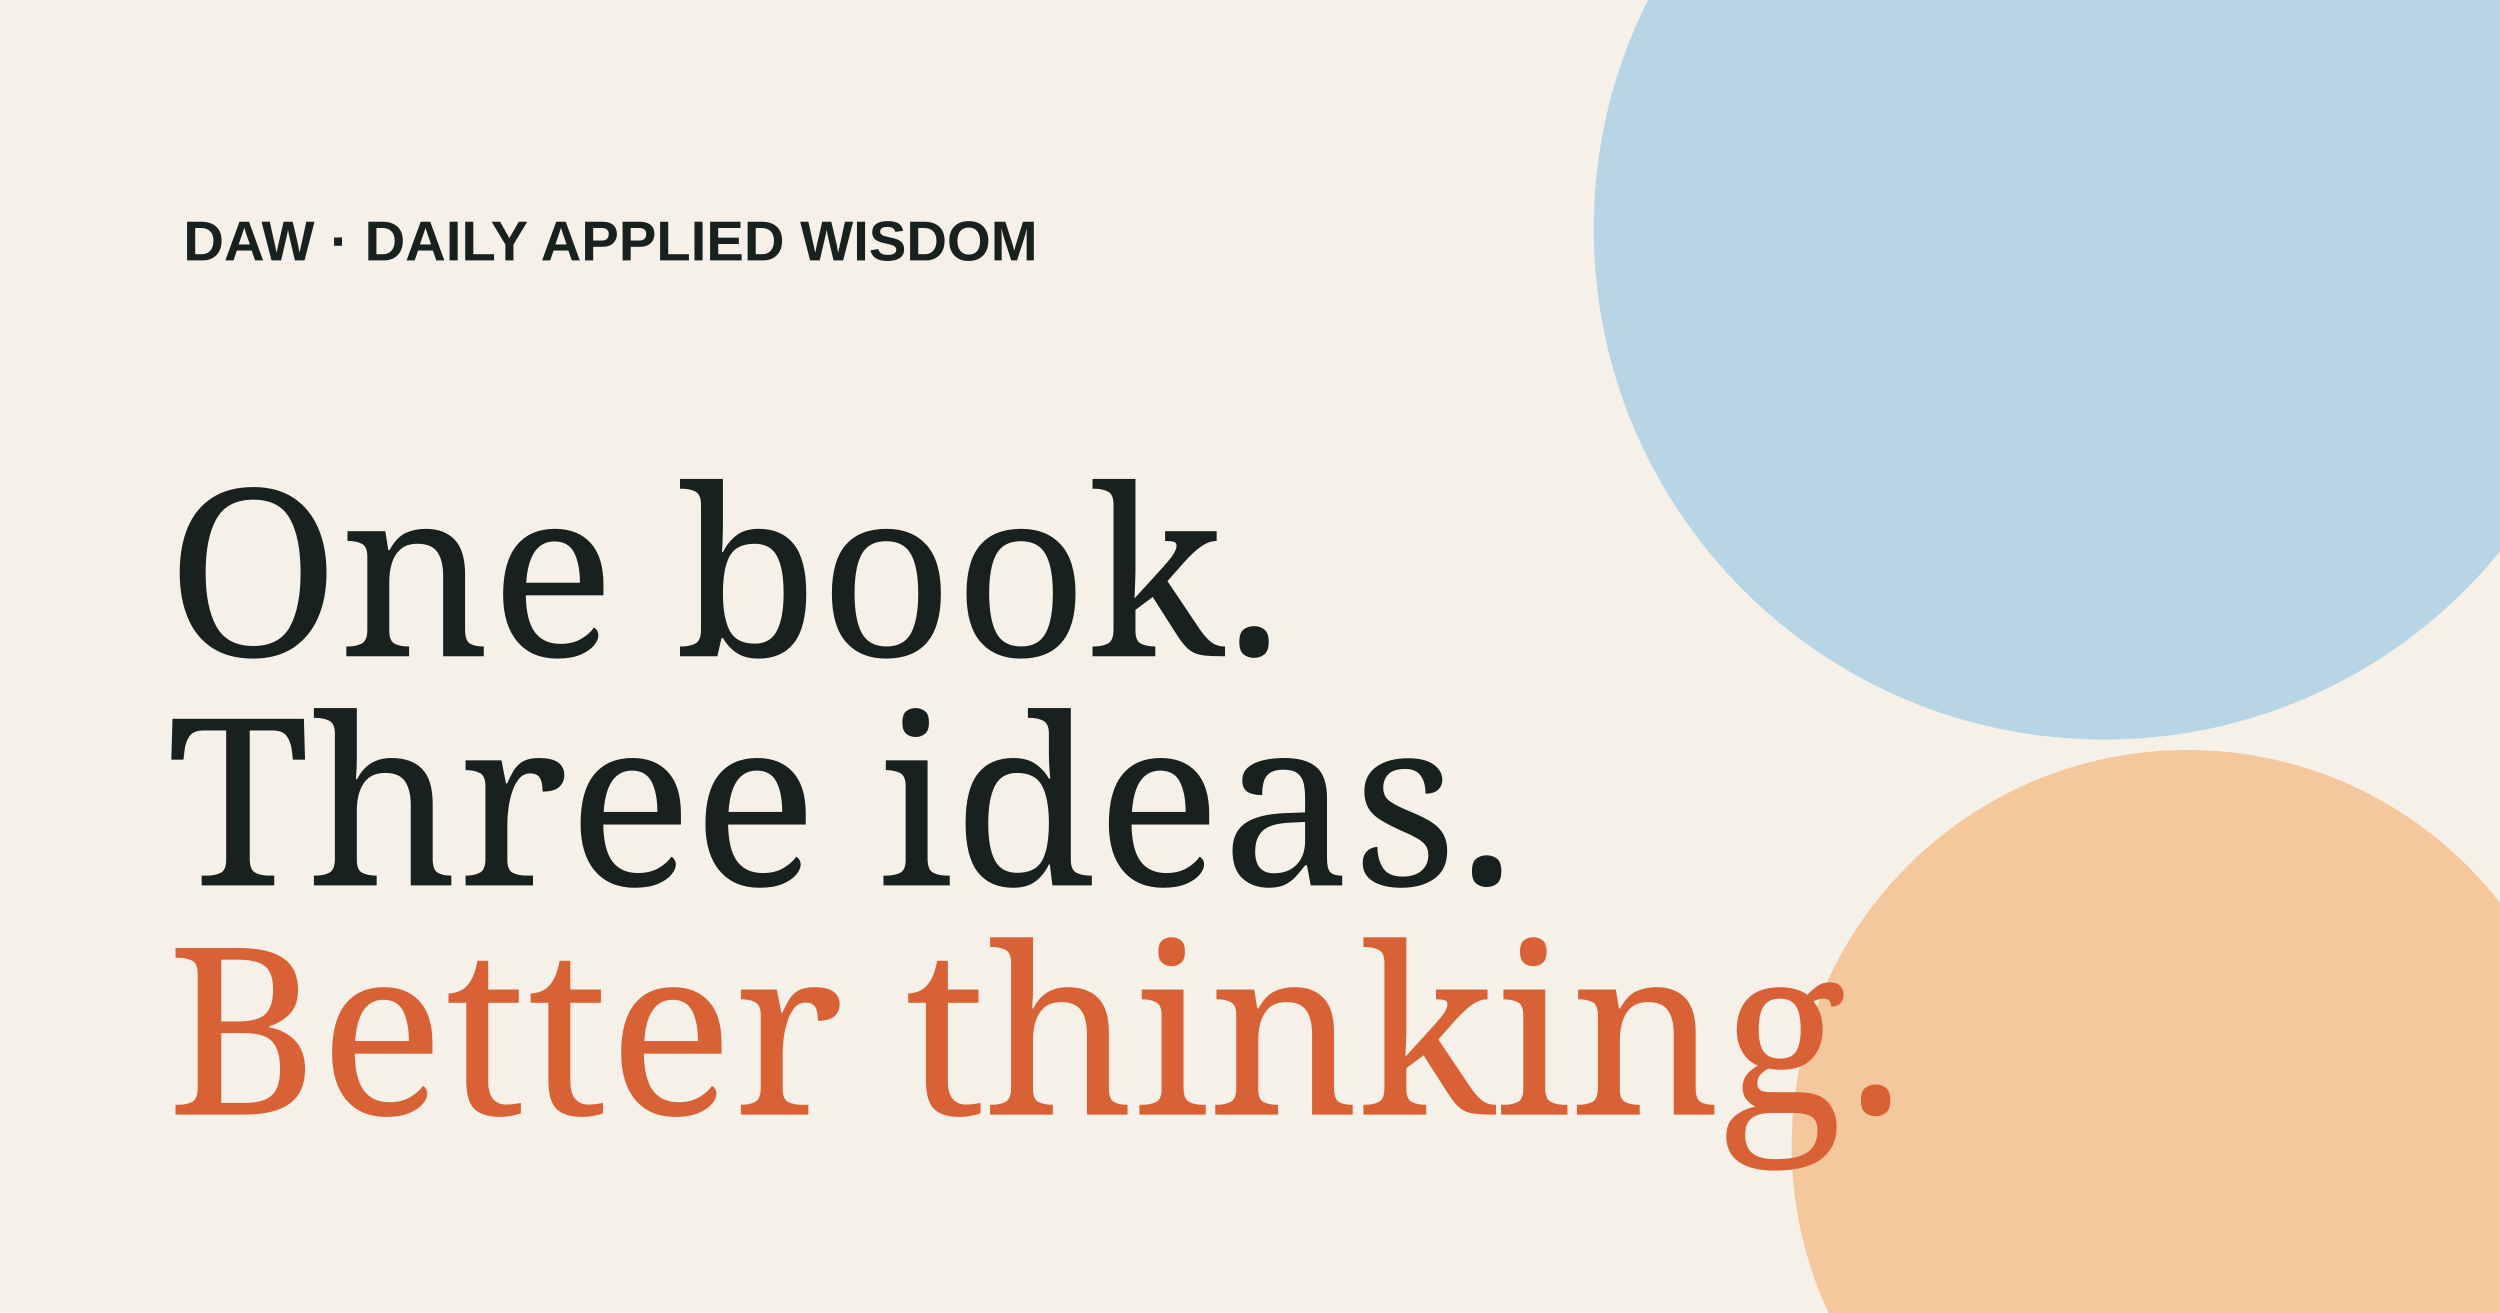
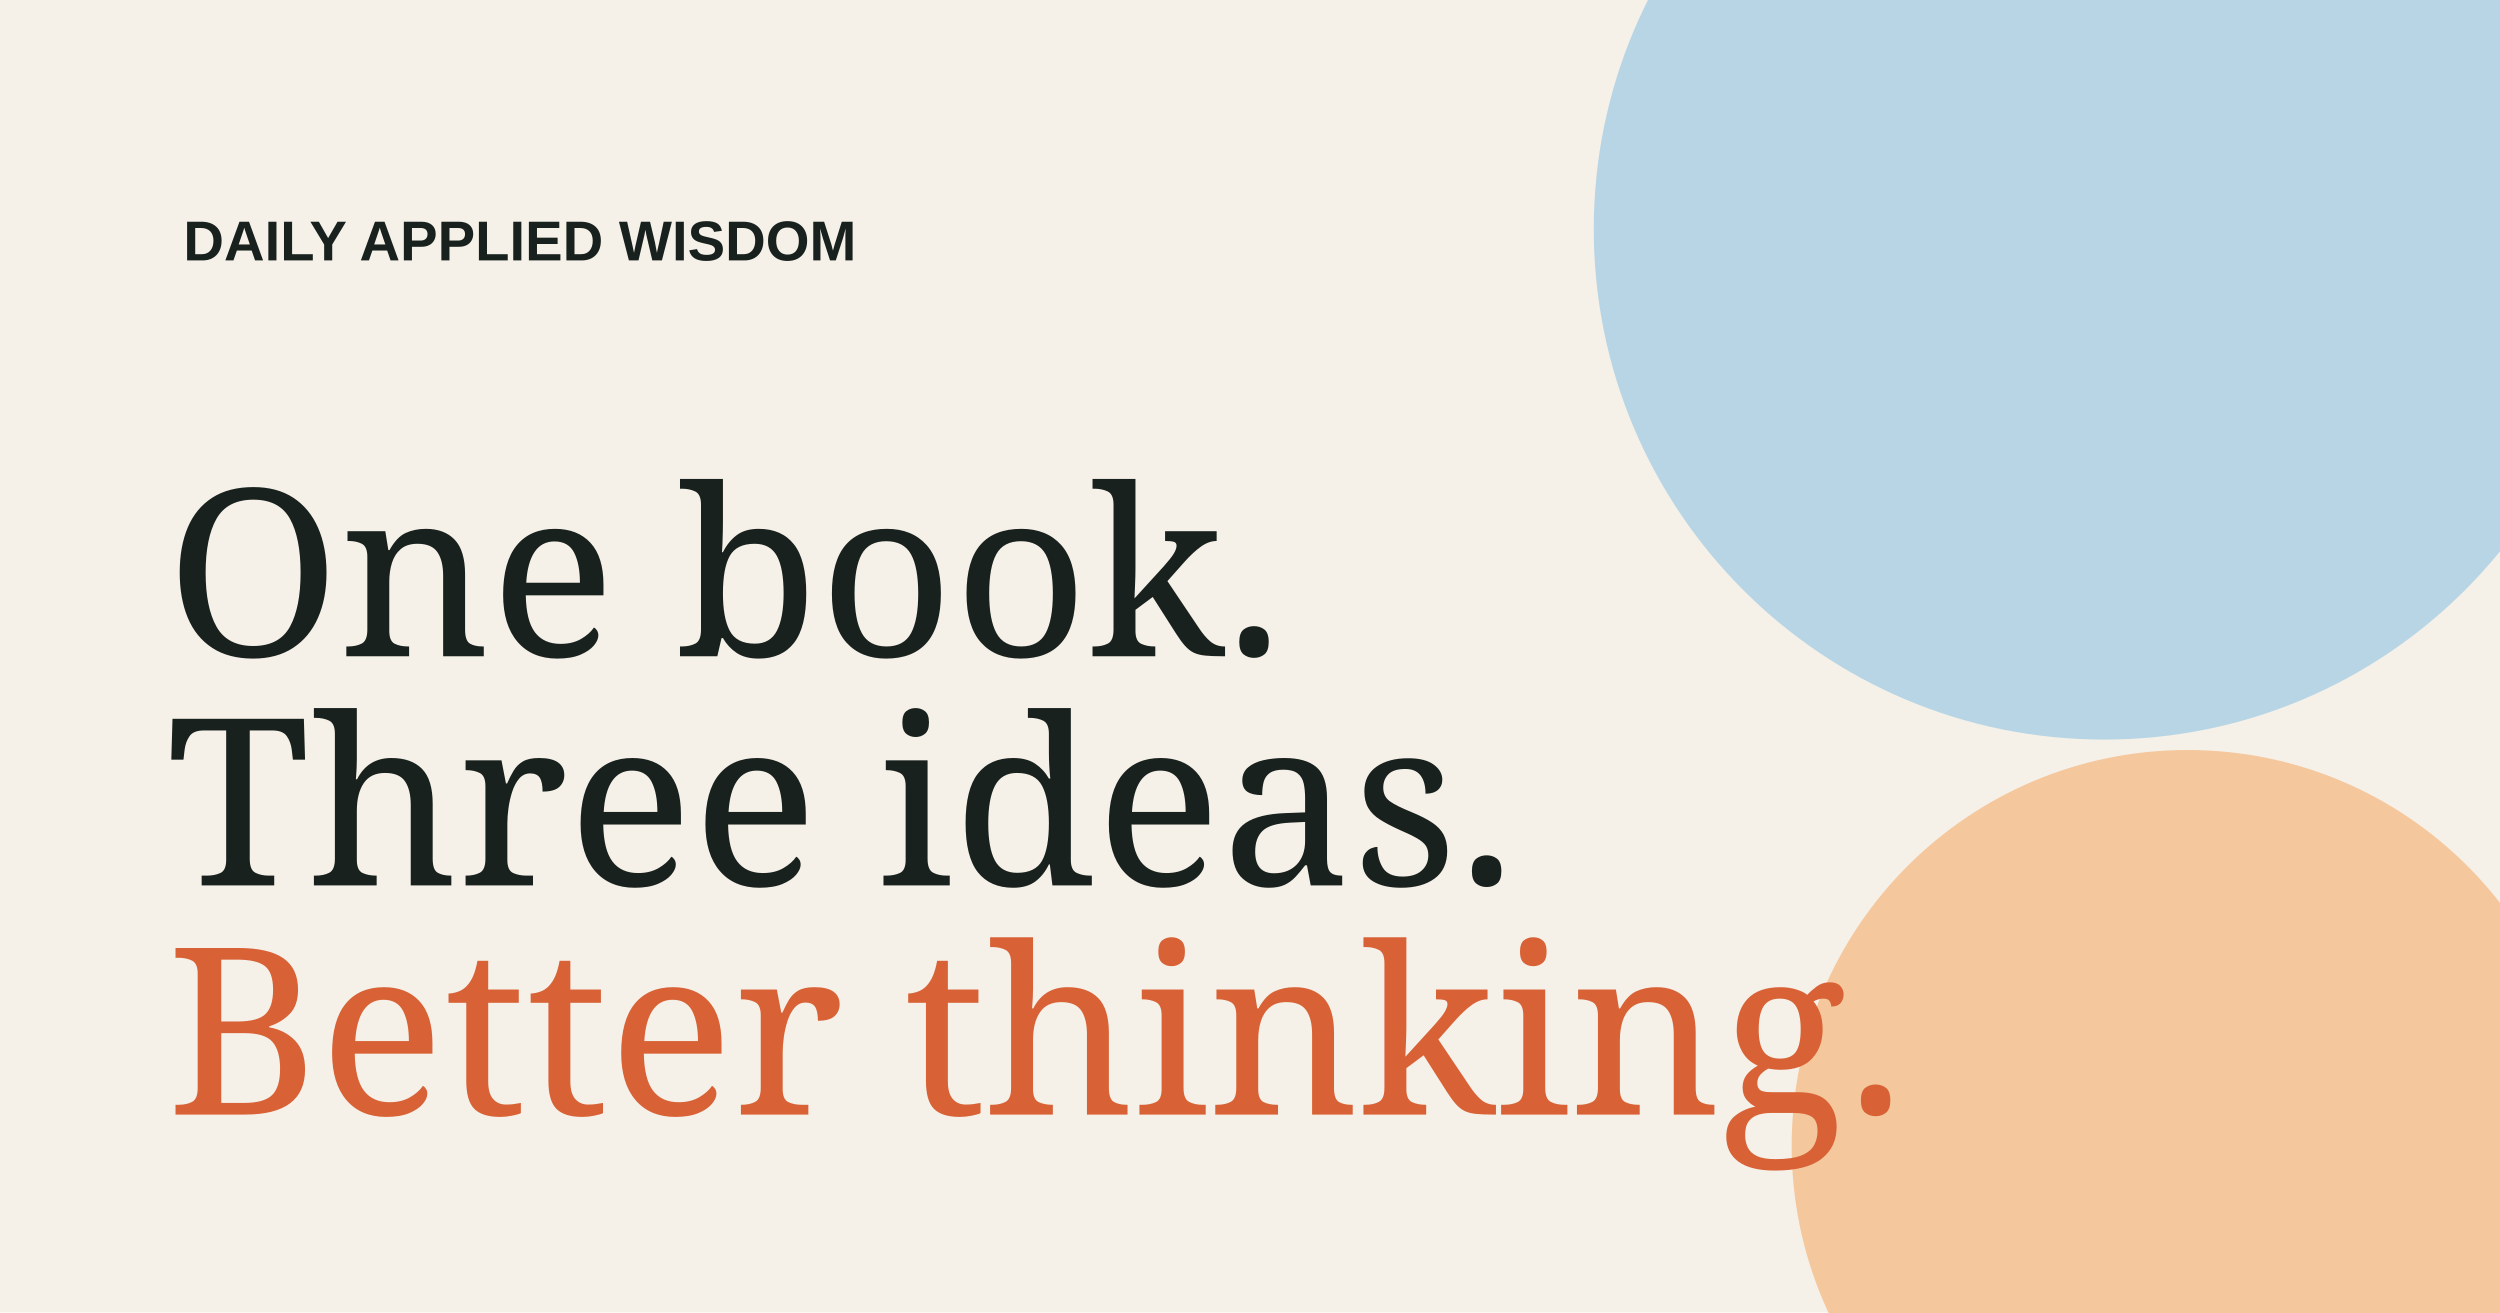
<svg xmlns="http://www.w3.org/2000/svg" viewBox="0 0 1200 630">
  <rect width="1200" height="630" fill="#f5f1e8" />
  <circle cx="1010" cy="110" r="245" fill="#b8d5e5" />
  <circle cx="1050" cy="550" r="190" fill="#f5c79d" />
-   <text x="88" y="125" font-family="Arial,sans-serif" font-size="27" font-weight="700" fill="#18211d">DAW · DAILY APPLIED WISDOM</text>
+   <text x="88" y="125" font-family="Arial,sans-serif" font-size="27" font-weight="700" fill="#18211d">DAILY APPLIED WISDOM</text>
  <text x="80" y="315" font-family="Georgia,serif" font-size="112" fill="#18211d">One book.</text>
  <text x="80" y="425" font-family="Georgia,serif" font-size="112" fill="#18211d">Three ideas.</text>
  <text x="80" y="535" font-family="Georgia,serif" font-size="112" fill="#d86136">Better thinking.</text>
</svg>
